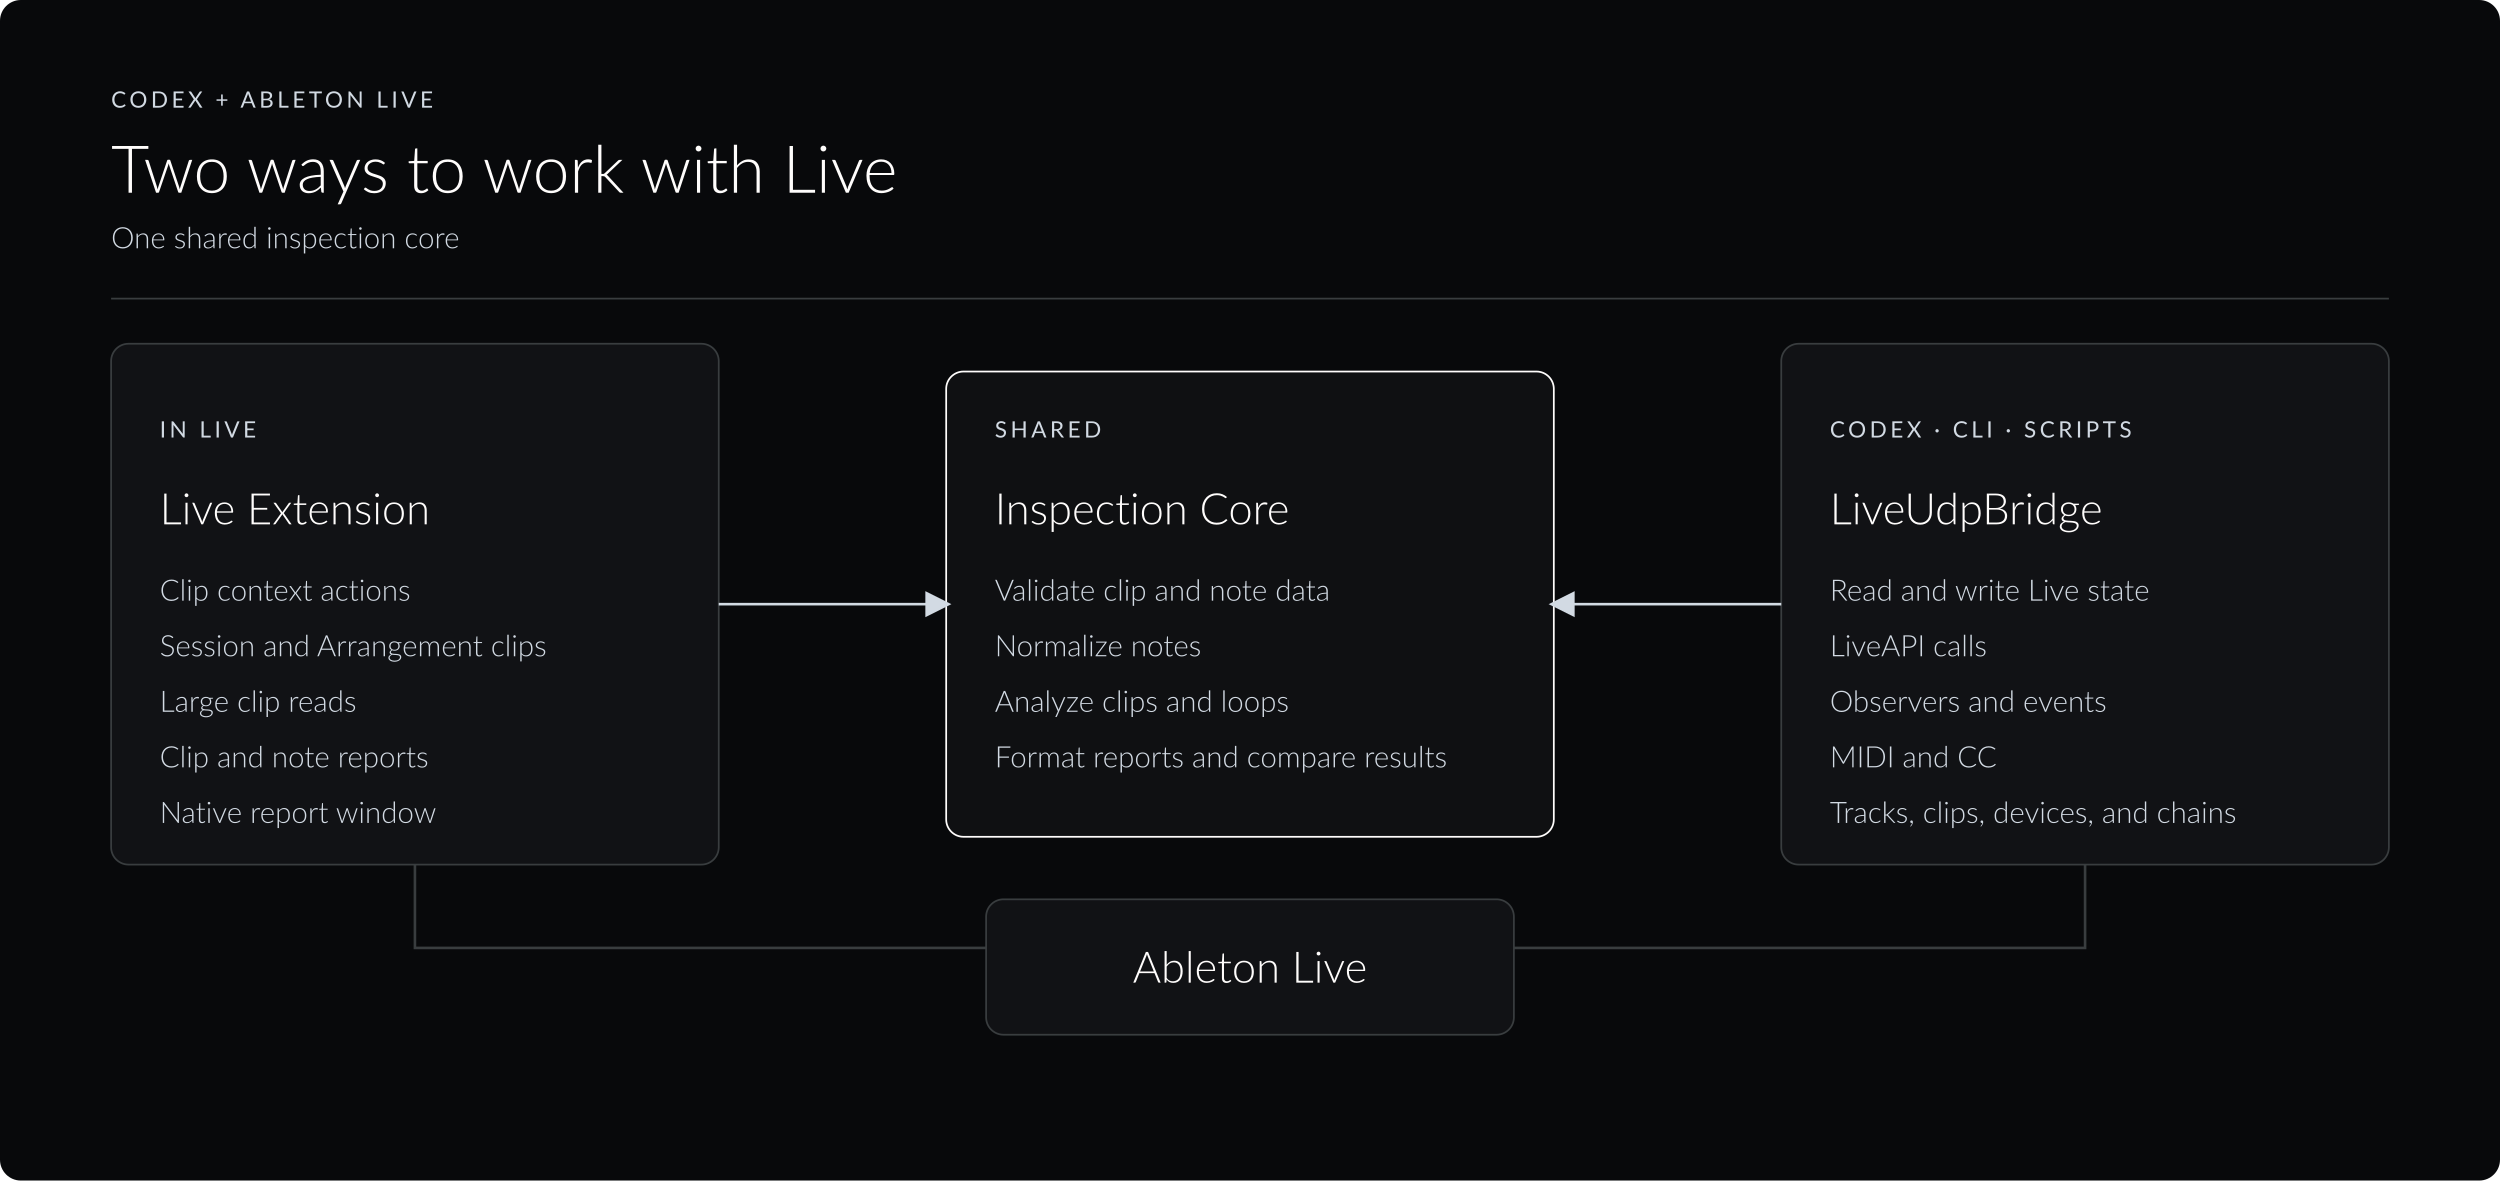
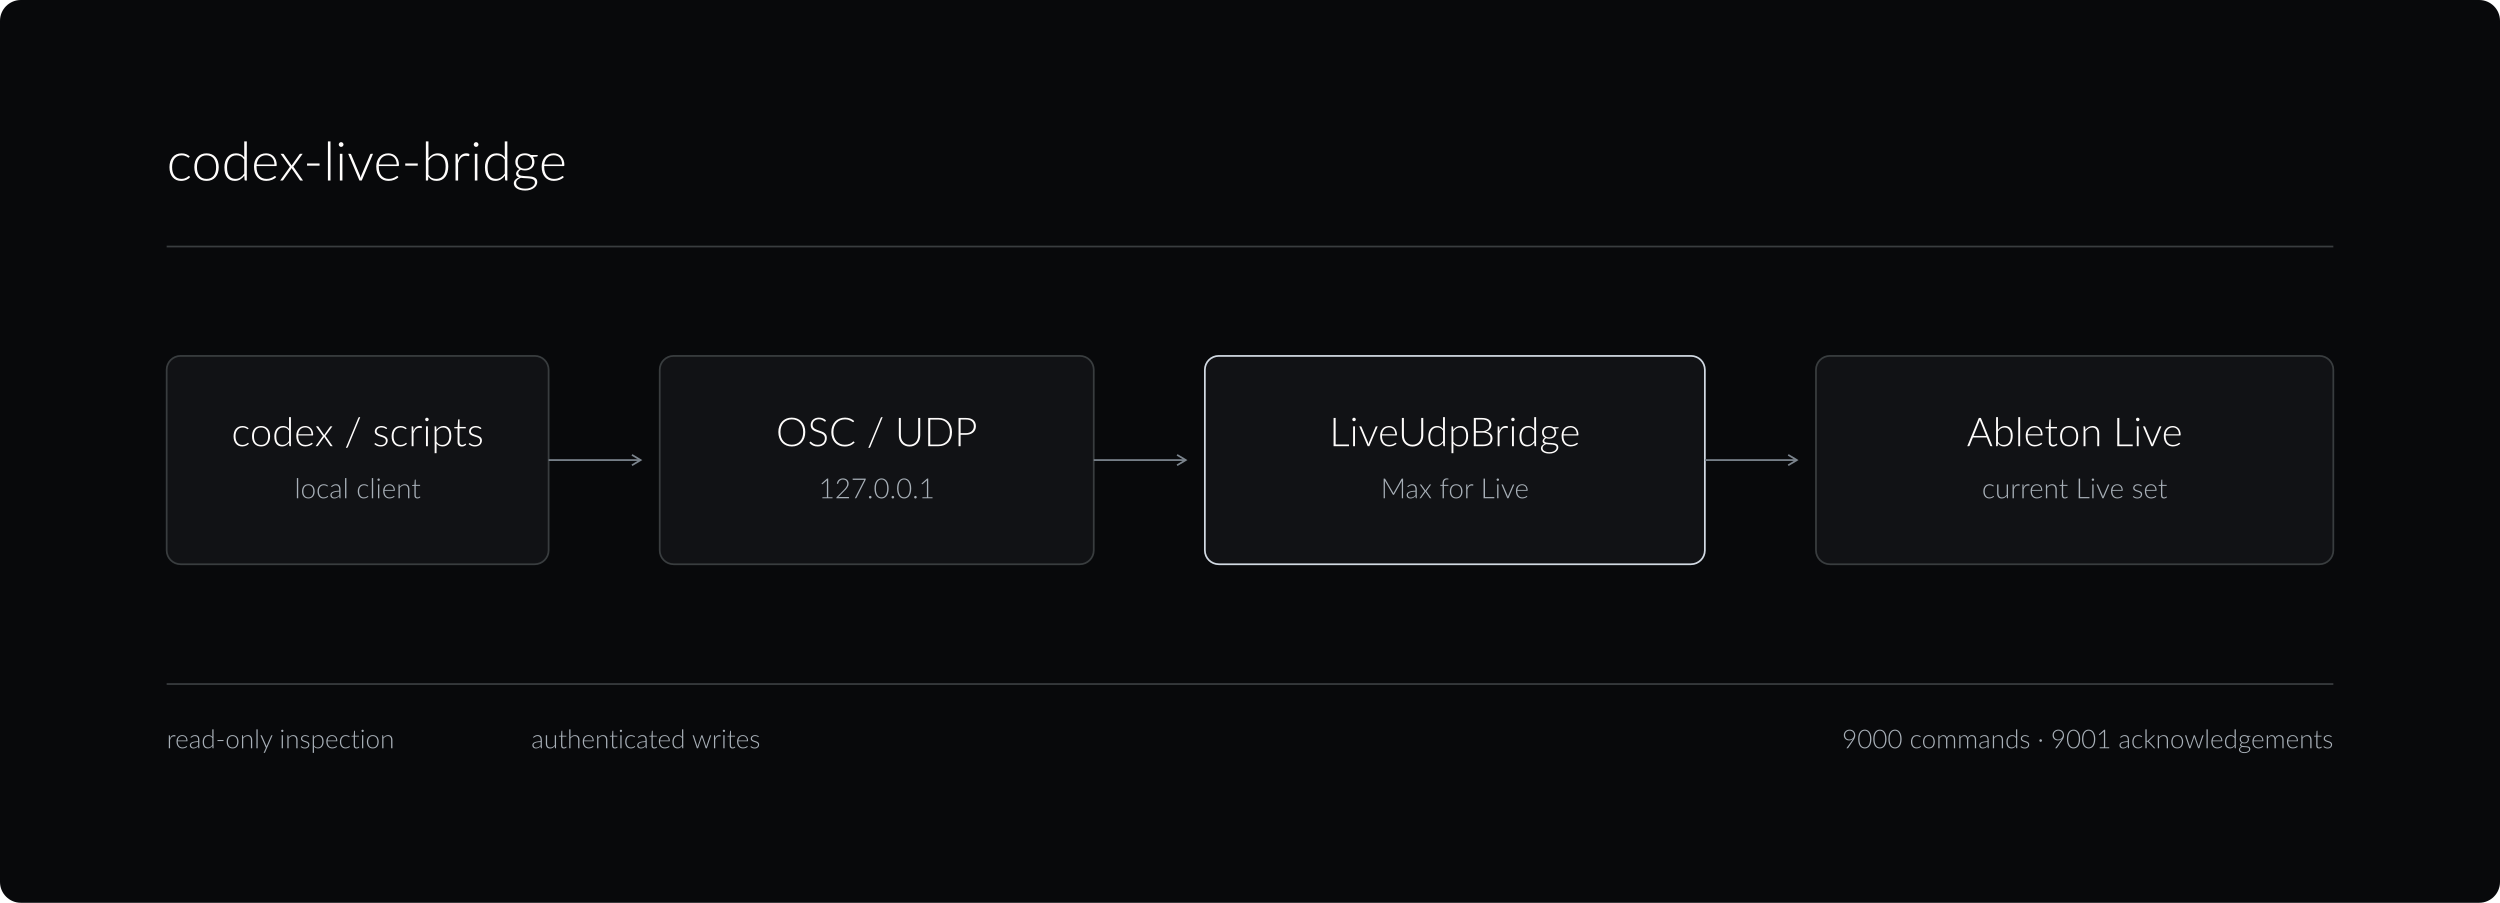
- <svg xmlns="http://www.w3.org/2000/svg" width="1440" height="680" viewBox="0 0 1440 680" role="img" aria-labelledby="title desc">
+ <svg xmlns="http://www.w3.org/2000/svg" width="1440" height="520" viewBox="0 0 1440 520" role="img" aria-labelledby="title desc">
  <defs>
-     <marker id="arrow" markerWidth="10" markerHeight="10" refX="8" refY="5" orient="auto">
-       <path d="M0 0L10 5L0 10Z" fill="#d2dae3" />
+     <marker id="arrow" markerWidth="8" markerHeight="8" refX="6" refY="4" orient="auto">
+       <path d="M1 1L6 4L1 7" fill="none" stroke="#7c858e" stroke-width="1" />
    </marker>
    <style>
-       .lato { font-family: Lato, Arial, sans-serif; }
-       .label { font-size: 13px; font-weight: 400; letter-spacing: 2px; }
-       .heading { font-size: 38px; font-weight: 300; }
-       .name { font-size: 25px; font-weight: 300; }
-       .body { font-size: 17px; font-weight: 300; }
-       .small { font-size: 14px; font-weight: 300; }
+       text { font-family: Lato, Arial, sans-serif; font-weight: 300; }
+       .title { fill: #fffdfc; font-size: 31px; }
+       .node { fill: #fffdfc; font-size: 23px; }
+       .detail { fill: #a8b0b8; font-size: 16px; }
+       .note { fill: #a8b0b8; font-size: 15px; }
    </style>
  </defs>
-   <rect width="1440" height="680" rx="12" fill="#08090b" />
-   <text x="64" y="62" class="lato label" fill="#d2dae3">CODEX + ABLETON LIVE</text>
-   <text x="64" y="111" class="lato heading" fill="#fffdfc">Two ways to work with Live</text>
-   <text x="64" y="143" class="lato body" fill="#d2dae3">One shared inspection core</text>
-   <path d="M64 172H1376" stroke="#393d3f" stroke-width="1" />
-   <rect x="64" y="198" width="350" height="300" rx="10" fill="#111215" stroke="#393d3f" />
-   <text x="92" y="252" class="lato label" fill="#d2dae3">IN LIVE</text>
-   <text x="92" y="302" class="lato name" fill="#fffdfc">Live Extension</text>
-   <text x="92" y="346" class="lato body" fill="#d2dae3">Clip context actions</text>
-   <text x="92" y="378" class="lato body" fill="#d2dae3">Session and Arrangement clips</text>
-   <text x="92" y="410" class="lato body" fill="#d2dae3">Large clip reads</text>
-   <text x="92" y="442" class="lato body" fill="#d2dae3">Clip and note reports</text>
-   <text x="92" y="474" class="lato body" fill="#d2dae3">Native report window</text>
-   <rect x="545" y="214" width="350" height="268" rx="10" fill="#0f1012" stroke="#fffdfc" />
-   <text x="573" y="252" class="lato label" fill="#d2dae3">SHARED</text>
-   <text x="573" y="302" class="lato name" fill="#fffdfc">Inspection Core</text>
-   <text x="573" y="346" class="lato body" fill="#d2dae3">Validate clip and note data</text>
-   <text x="573" y="378" class="lato body" fill="#d2dae3">Normalize notes</text>
-   <text x="573" y="410" class="lato body" fill="#d2dae3">Analyze clips and loops</text>
-   <text x="573" y="442" class="lato body" fill="#d2dae3">Format reports and compare results</text>
-   <rect x="1026" y="198" width="350" height="300" rx="10" fill="#111215" stroke="#393d3f" />
-   <text x="1054" y="252" class="lato label" fill="#d2dae3">CODEX · CLI · SCRIPTS</text>
-   <text x="1054" y="302" class="lato name" fill="#fffdfc">LiveUdpBridge</text>
-   <text x="1054" y="346" class="lato body" fill="#d2dae3">Read and write Live state</text>
-   <text x="1054" y="378" class="lato body" fill="#d2dae3">LiveAPI calls</text>
-   <text x="1054" y="410" class="lato body" fill="#d2dae3">Observers and events</text>
-   <text x="1054" y="442" class="lato body" fill="#d2dae3">MIDI and CC</text>
-   <text x="1054" y="474" class="lato body" fill="#d2dae3">Tracks, clips, devices, and chains</text>
-   <path d="M414 348H545" stroke="#d2dae3" stroke-width="1.5" marker-end="url(#arrow)" />
-   <path d="M1026 348H895" stroke="#d2dae3" stroke-width="1.5" marker-end="url(#arrow)" />
-   <path d="M239 498V546H568" fill="none" stroke="#393d3f" stroke-width="1.5" />
-   <path d="M1201 498V546H872" fill="none" stroke="#393d3f" stroke-width="1.5" />
-   <rect x="568" y="518" width="304" height="78" rx="10" fill="#111215" stroke="#393d3f" />
-   <text x="720" y="566" text-anchor="middle" class="lato name" fill="#fffdfc">Ableton Live</text>
+   <rect width="1440" height="520" rx="12" fill="#08090b" />
+   <text x="96" y="104" class="title">codex-live-bridge</text>
+   <path d="M96 142H1344" stroke="#393d3f" stroke-width="1" />
+   <rect x="96" y="205" width="220" height="120" rx="8" fill="#111215" stroke="#393d3f" />
+   <text x="206" y="257" class="node" text-anchor="middle">codex / scripts</text>
+   <text x="206" y="287" class="detail" text-anchor="middle">local client</text>
+   <path d="M316 265H369" stroke="#7c858e" stroke-width="1" marker-end="url(#arrow)" />
+   <rect x="380" y="205" width="250" height="120" rx="8" fill="#111215" stroke="#393d3f" />
+   <text x="505" y="257" class="node" text-anchor="middle">OSC / UDP</text>
+   <text x="505" y="287" class="detail" text-anchor="middle">127.0.0.1</text>
+   <path d="M630 265H683" stroke="#7c858e" stroke-width="1" marker-end="url(#arrow)" />
+   <rect x="694" y="205" width="288" height="120" rx="8" fill="#111215" stroke="#d2dae3" />
+   <text x="838" y="257" class="node" text-anchor="middle">LiveUdpBridge</text>
+   <text x="838" y="287" class="detail" text-anchor="middle">Max for Live</text>
+   <path d="M982 265H1035" stroke="#7c858e" stroke-width="1" marker-end="url(#arrow)" />
+   <rect x="1046" y="205" width="298" height="120" rx="8" fill="#111215" stroke="#393d3f" />
+   <text x="1195" y="257" class="node" text-anchor="middle">Ableton Live</text>
+   <text x="1195" y="287" class="detail" text-anchor="middle">current Live set</text>
+   <path d="M96 394H1344" stroke="#393d3f" stroke-width="1" />
+   <text x="96" y="431" class="note">read-only inspection</text>
+   <text x="306" y="431" class="note">authenticated writes</text>
+   <text x="1344" y="431" class="note" text-anchor="end">9000 commands · 9001 acknowledgements</text>
</svg>
